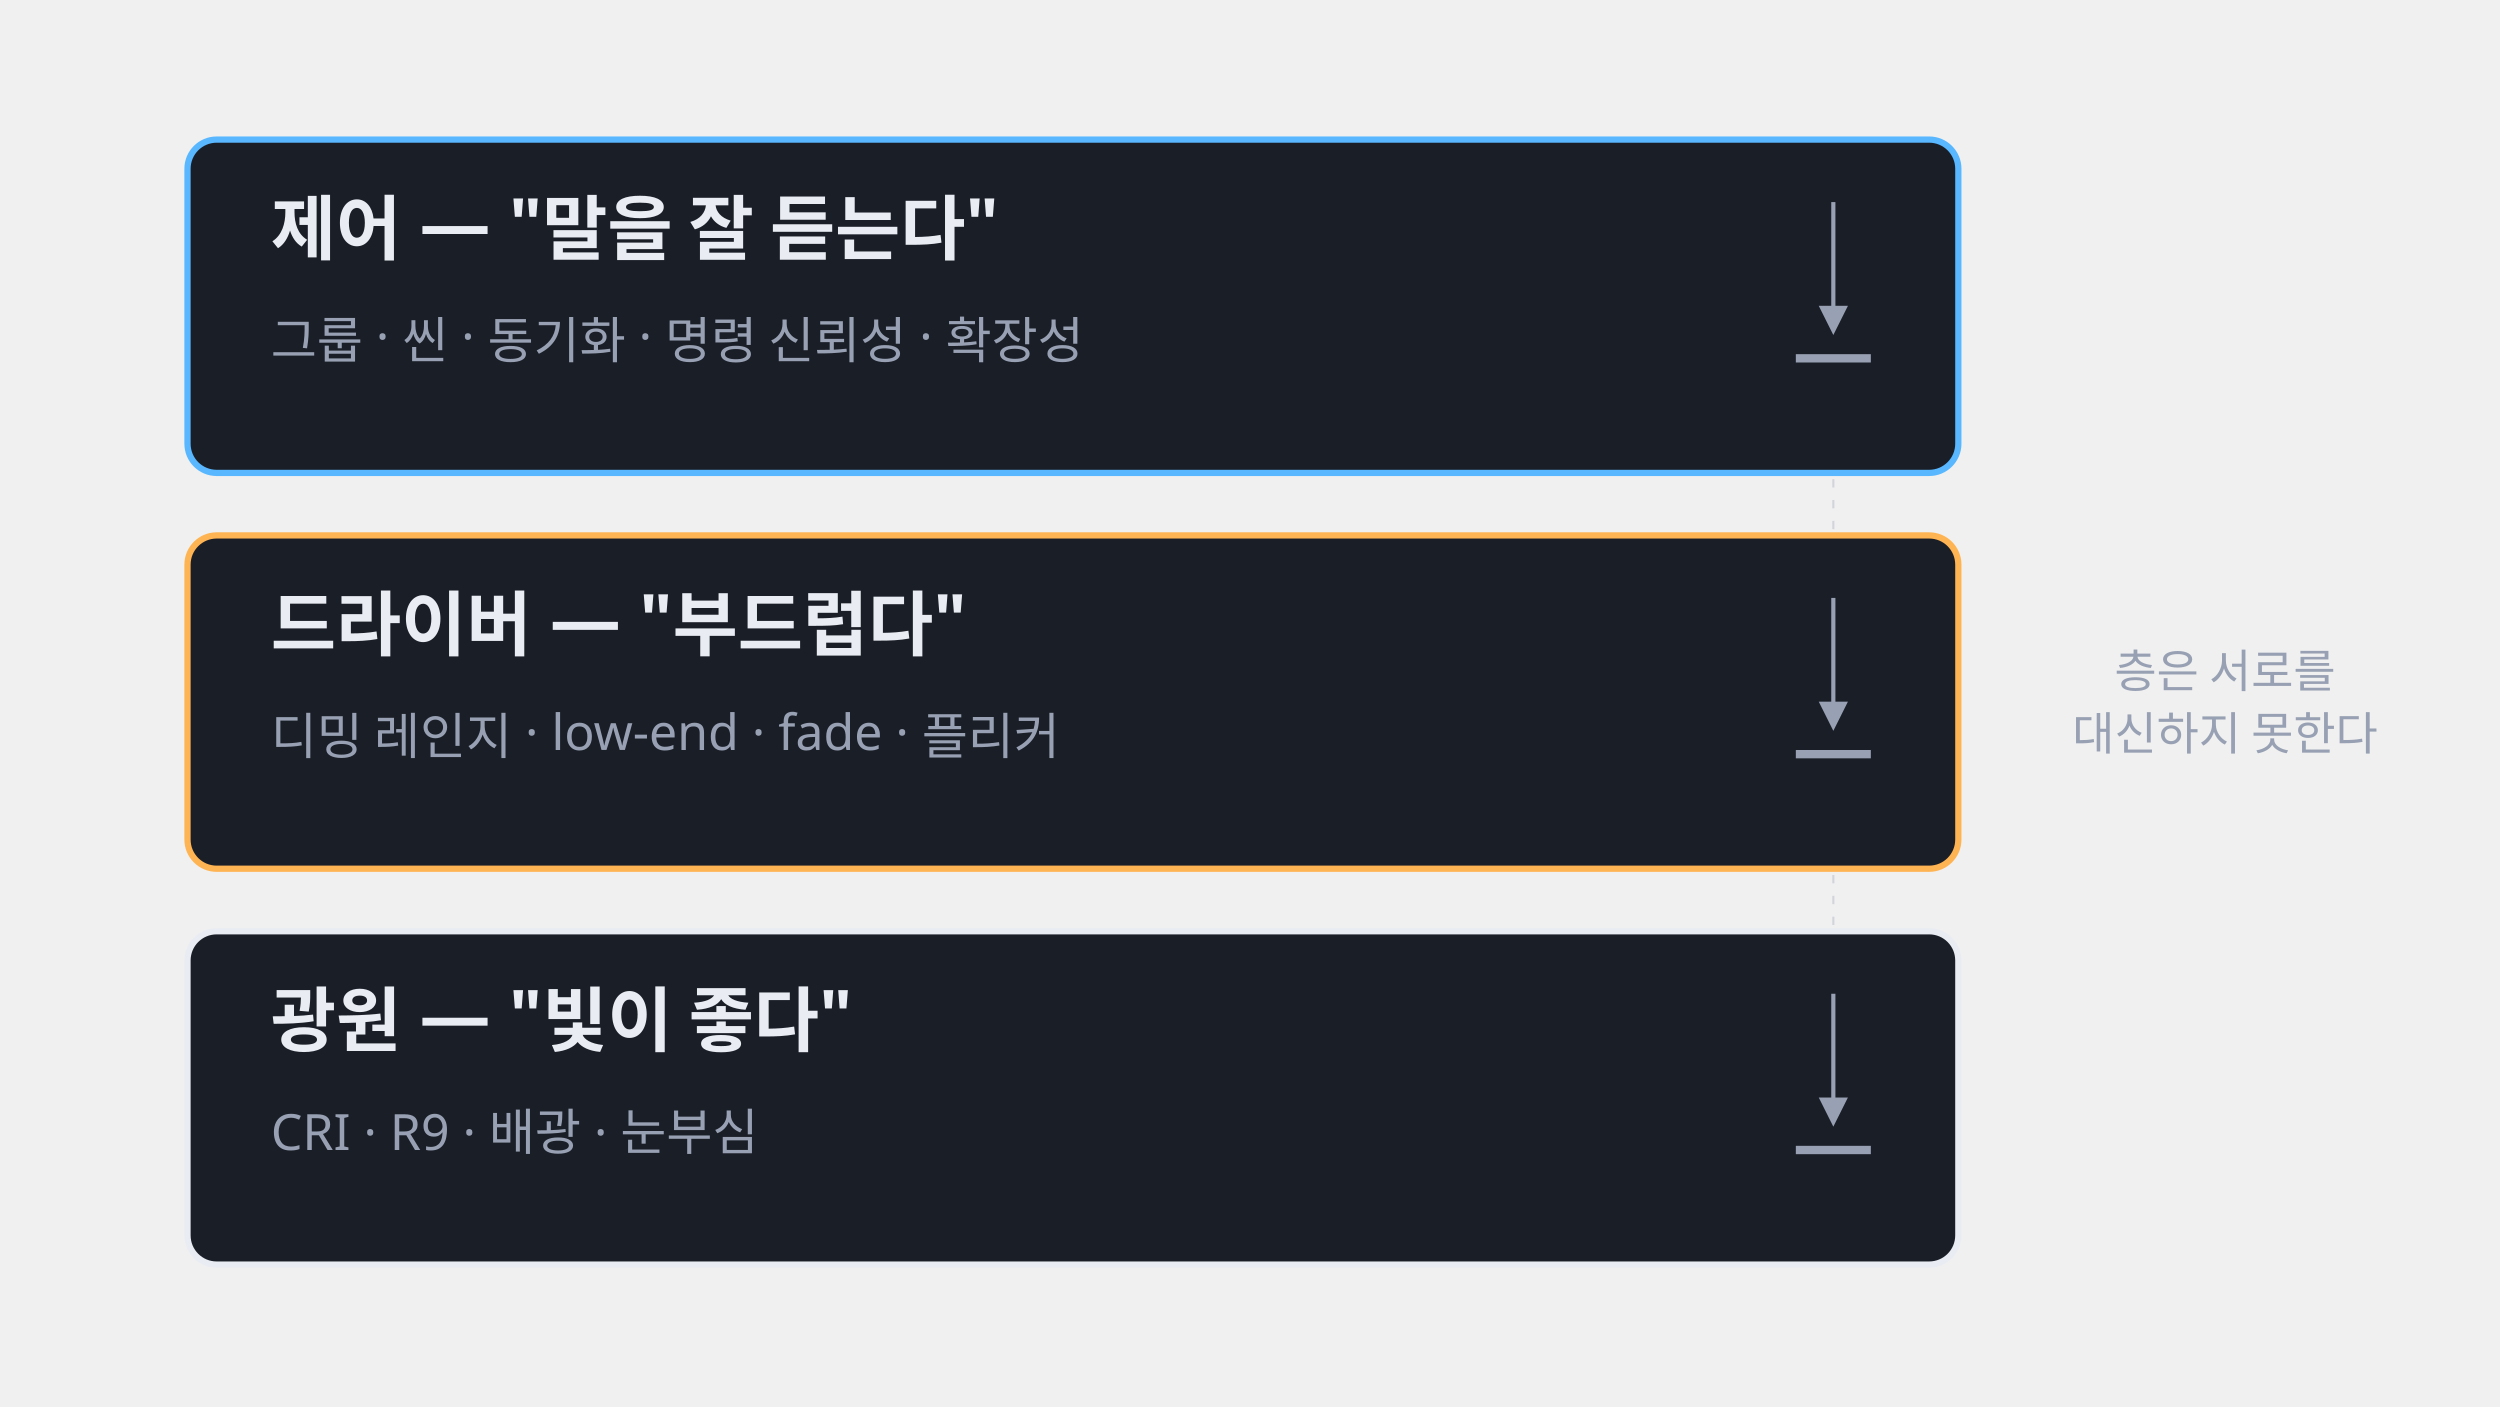
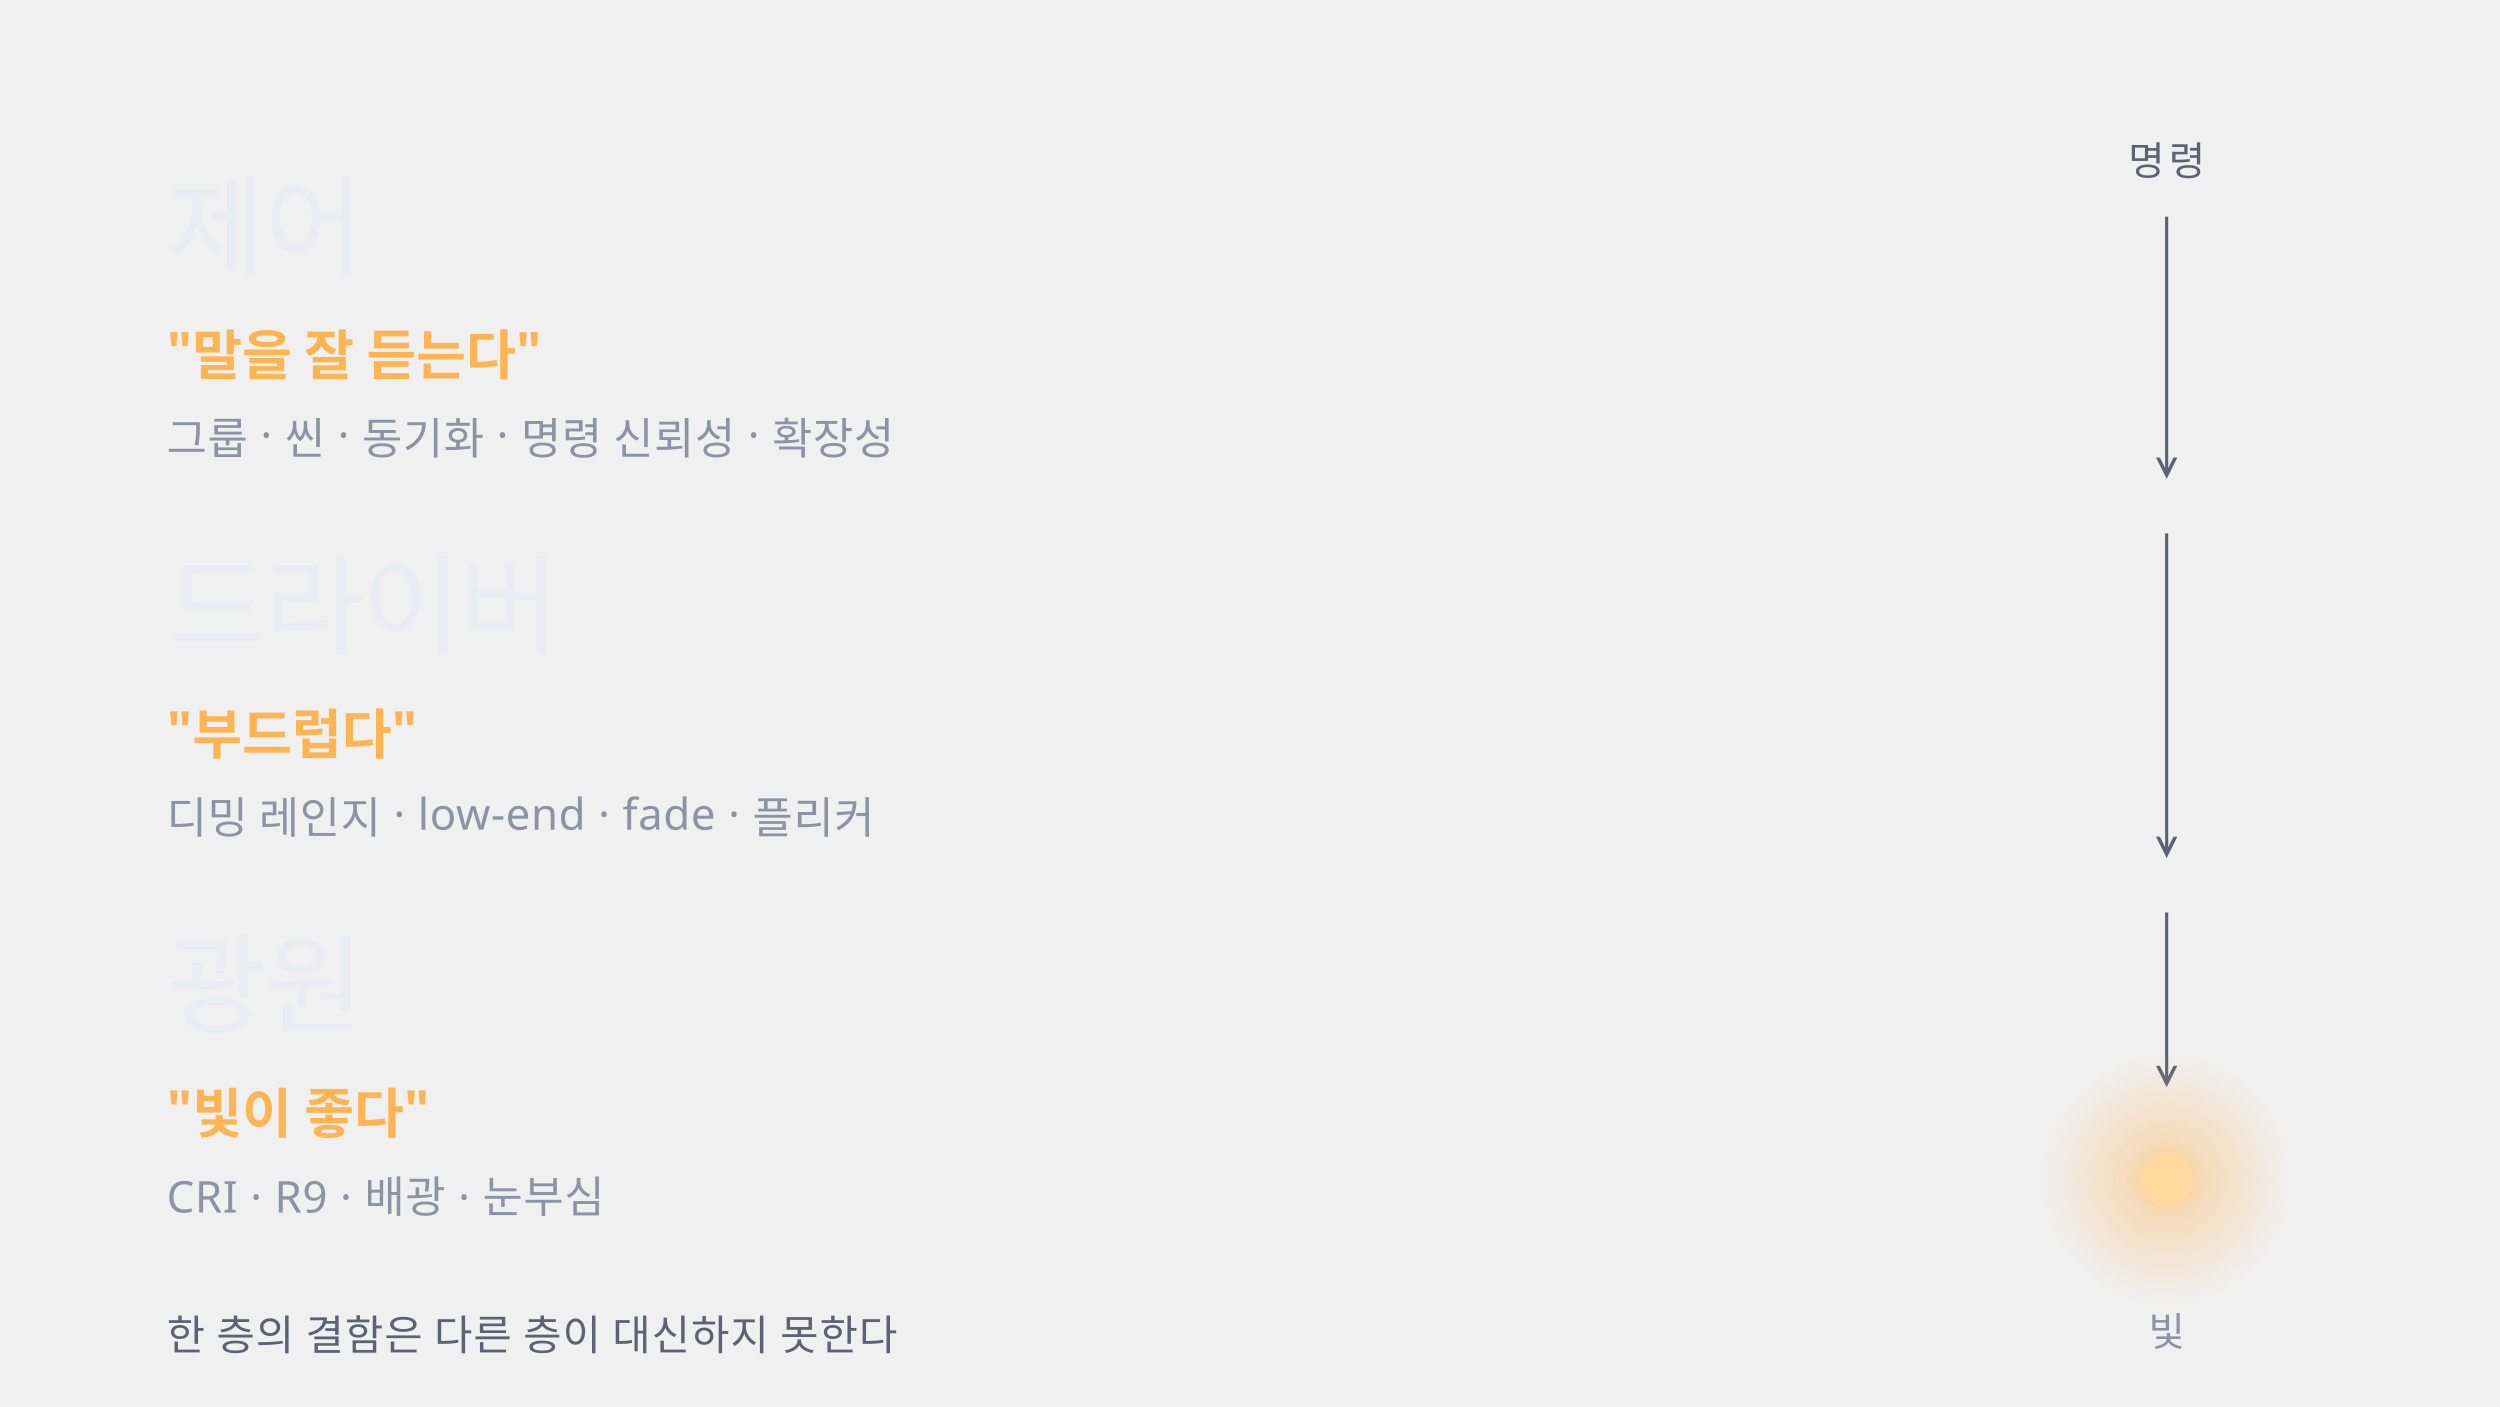
<svg xmlns="http://www.w3.org/2000/svg" viewBox="0 0 1200 675" font-family="Pretendard, Apple SD Gothic Neo, sans-serif">
  <defs>
-     <marker id="arrowMuted" viewBox="0 0 10 10" refX="8" refY="5" markerWidth="7" markerHeight="7" orient="auto-start-reverse">
-       <path d="M0,0 L10,5 L0,10 z" fill="#98a1b3" />
+     <radialGradient id="lampGlow" cx="50%" cy="50%" r="50%">
+       <stop offset="0%" stop-color="#ffd9a0" stop-opacity="0.9" />
+       <stop offset="30%" stop-color="#ffb454" stop-opacity="0.35" />
+       <stop offset="100%" stop-color="#ffb454" stop-opacity="0" />
+     </radialGradient>
+     <marker id="flowArrow" viewBox="0 0 10 10" refX="8" refY="5" markerWidth="7" markerHeight="7" orient="auto-start-reverse">
+       <path d="M 0 1 L 8 5 L 0 9" fill="none" stroke="#5a6274" stroke-width="1.6" stroke-linecap="round" />
    </marker>
  </defs>
-   <line x1="880" y1="90" x2="880" y2="560" stroke="#98a1b3" stroke-width="1" stroke-dasharray="4 6" opacity="0.35" />
-   <g>
-     <rect x="90" y="67" width="850" height="160" rx="14" fill="#1a1e27" stroke="#58b7ff" stroke-width="3" />
-     <text x="130" y="122" fill="#e9ecf2" font-size="34" font-weight="700">제어 — "말을 잘 듣는다"</text>
-     <text x="130" y="172" fill="#98a1b3" font-size="24">그룹 · 씬 · 동기화 · 명령 신뢰성 · 확장성</text>
-     <line x1="880" y1="97" x2="880" y2="158" stroke="#98a1b3" stroke-width="2" marker-end="url(#arrowMuted)" />
-     <line x1="862" y1="172" x2="898" y2="172" stroke="#98a1b3" stroke-width="4" />
-   </g>
-   <g>
-     <rect x="90" y="257" width="850" height="160" rx="14" fill="#1a1e27" stroke="#ffb454" stroke-width="3" />
-     <text x="130" y="312" fill="#e9ecf2" font-size="34" font-weight="700">드라이버 — "부드럽다"</text>
-     <text x="130" y="362" fill="#98a1b3" font-size="24">디밍 레인지 · low-end · fade · 플리커</text>
-     <line x1="880" y1="287" x2="880" y2="348" stroke="#98a1b3" stroke-width="2" marker-end="url(#arrowMuted)" />
-     <line x1="862" y1="362" x2="898" y2="362" stroke="#98a1b3" stroke-width="4" />
-   </g>
-   <g>
-     <rect x="90" y="447" width="850" height="160" rx="14" fill="#1a1e27" stroke="#e9ecf2" stroke-width="3" />
-     <text x="130" y="502" fill="#e9ecf2" font-size="34" font-weight="700">광원 — "빛이 좋다"</text>
-     <text x="130" y="552" fill="#98a1b3" font-size="24">CRI · R9 · 배광 · 눈부심</text>
-     <line x1="880" y1="477" x2="880" y2="538" stroke="#98a1b3" stroke-width="2" marker-end="url(#arrowMuted)" />
-     <line x1="862" y1="552" x2="898" y2="552" stroke="#98a1b3" stroke-width="4" />
-   </g>
-   <text x="1068" y="330" fill="#98a1b3" font-size="22" font-weight="500" text-anchor="middle">층은 서로를</text>
-   <text x="1068" y="360" fill="#98a1b3" font-size="22" font-weight="500" text-anchor="middle">대신하지 못한다</text>
+   <line x1="80" y1="242" x2="1120" y2="242" stroke="#ffffff" stroke-opacity="0.12" stroke-width="1" />
+   <line x1="80" y1="424" x2="1120" y2="424" stroke="#ffffff" stroke-opacity="0.12" stroke-width="1" />
+   <text x="80" y="128" font-size="52" font-weight="250" fill="#e9ecf2" letter-spacing="-1">제어</text>
+   <text x="80" y="178" font-size="26" font-weight="600" fill="#ffb454">"말을 잘 듣는다"</text>
+   <text x="80" y="218" font-size="21" fill="#8b93a5" letter-spacing="0.3">그룹 · 씬 · 동기화 · 명령 신뢰성 · 확장성</text>
+   <text x="80" y="310" font-size="52" font-weight="250" fill="#e9ecf2" letter-spacing="-1">드라이버</text>
+   <text x="80" y="360" font-size="26" font-weight="600" fill="#ffb454">"부드럽다"</text>
+   <text x="80" y="400" font-size="21" fill="#8b93a5" letter-spacing="0.3">디밍 레인지 · low-end · fade · 플리커</text>
+   <text x="80" y="492" font-size="52" font-weight="250" fill="#e9ecf2" letter-spacing="-1">광원</text>
+   <text x="80" y="542" font-size="26" font-weight="600" fill="#ffb454">"빛이 좋다"</text>
+   <text x="80" y="582" font-size="21" fill="#8b93a5" letter-spacing="0.3">CRI · R9 · 배광 · 눈부심</text>
+   <text x="1040" y="84" font-size="19" fill="#5a6274" text-anchor="middle" letter-spacing="2">명령</text>
+   <line x1="1040" y1="104" x2="1040" y2="228" stroke="#5a6274" stroke-width="1.5" marker-end="url(#flowArrow)" />
+   <line x1="1040" y1="256" x2="1040" y2="410" stroke="#5a6274" stroke-width="1.5" marker-end="url(#flowArrow)" />
+   <line x1="1040" y1="438" x2="1040" y2="520" stroke="#5a6274" stroke-width="1.5" marker-end="url(#flowArrow)" />
+   <circle cx="1040" cy="566" r="60" fill="url(#lampGlow)" />
+   <circle cx="1040" cy="566" r="13" fill="#ffd9a0" />
+   <text x="1040" y="646" font-size="19" fill="#8b93a5" text-anchor="middle" letter-spacing="2">빛</text>
+   <text x="80" y="648" font-size="20" fill="#5a6274" letter-spacing="0.5">한 층의 결함은 다른 층이 대신하지 못한다</text>
</svg>
